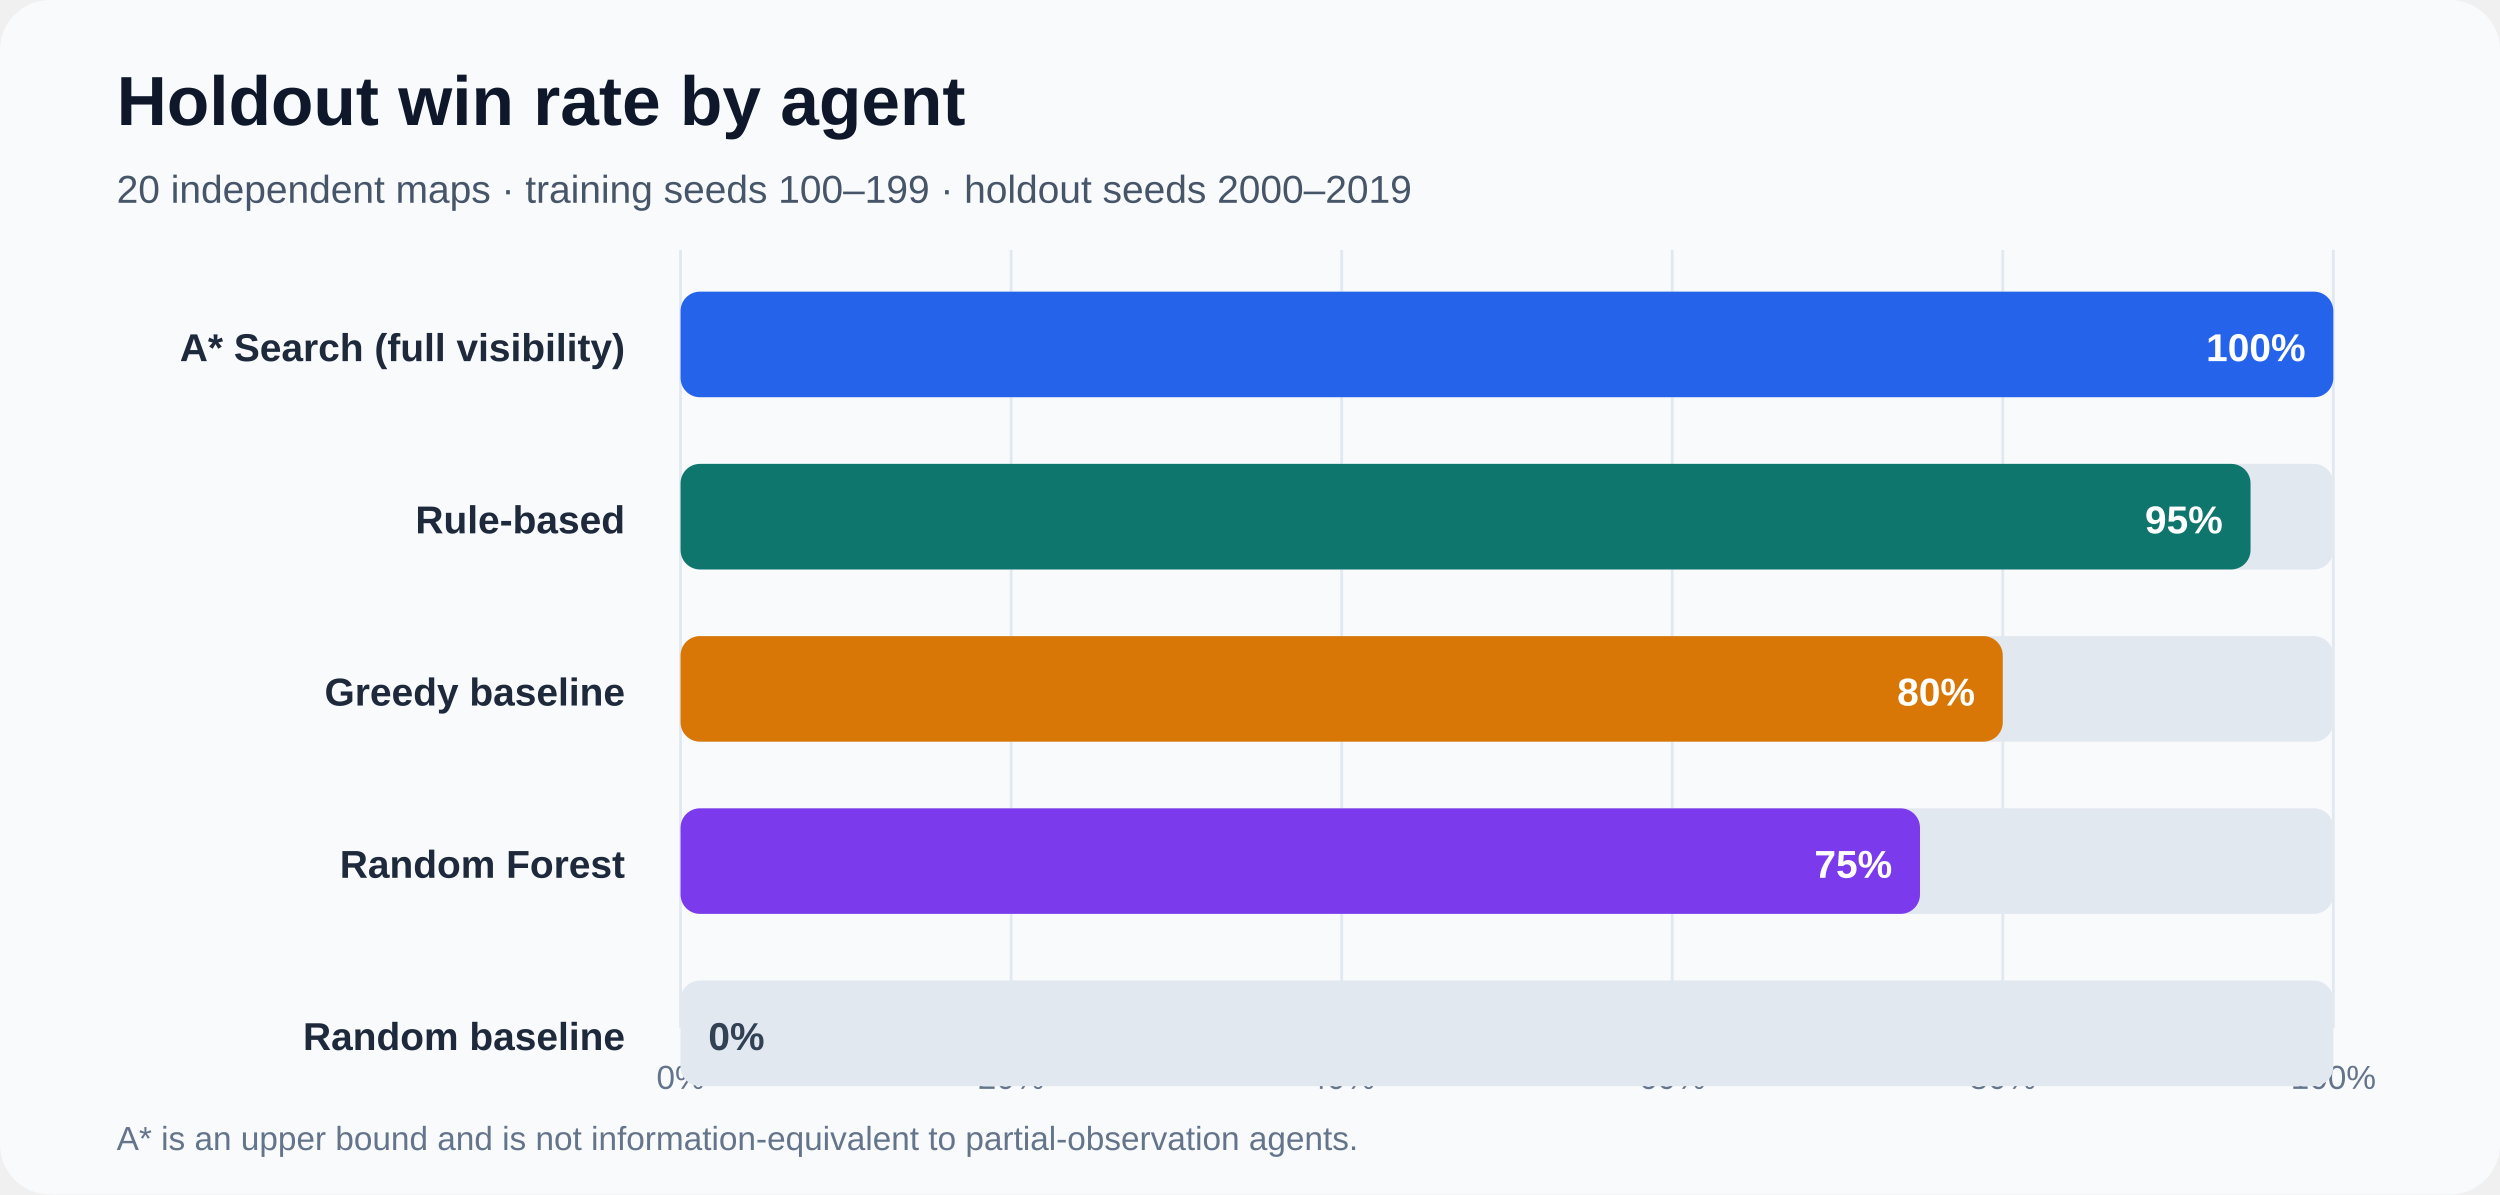
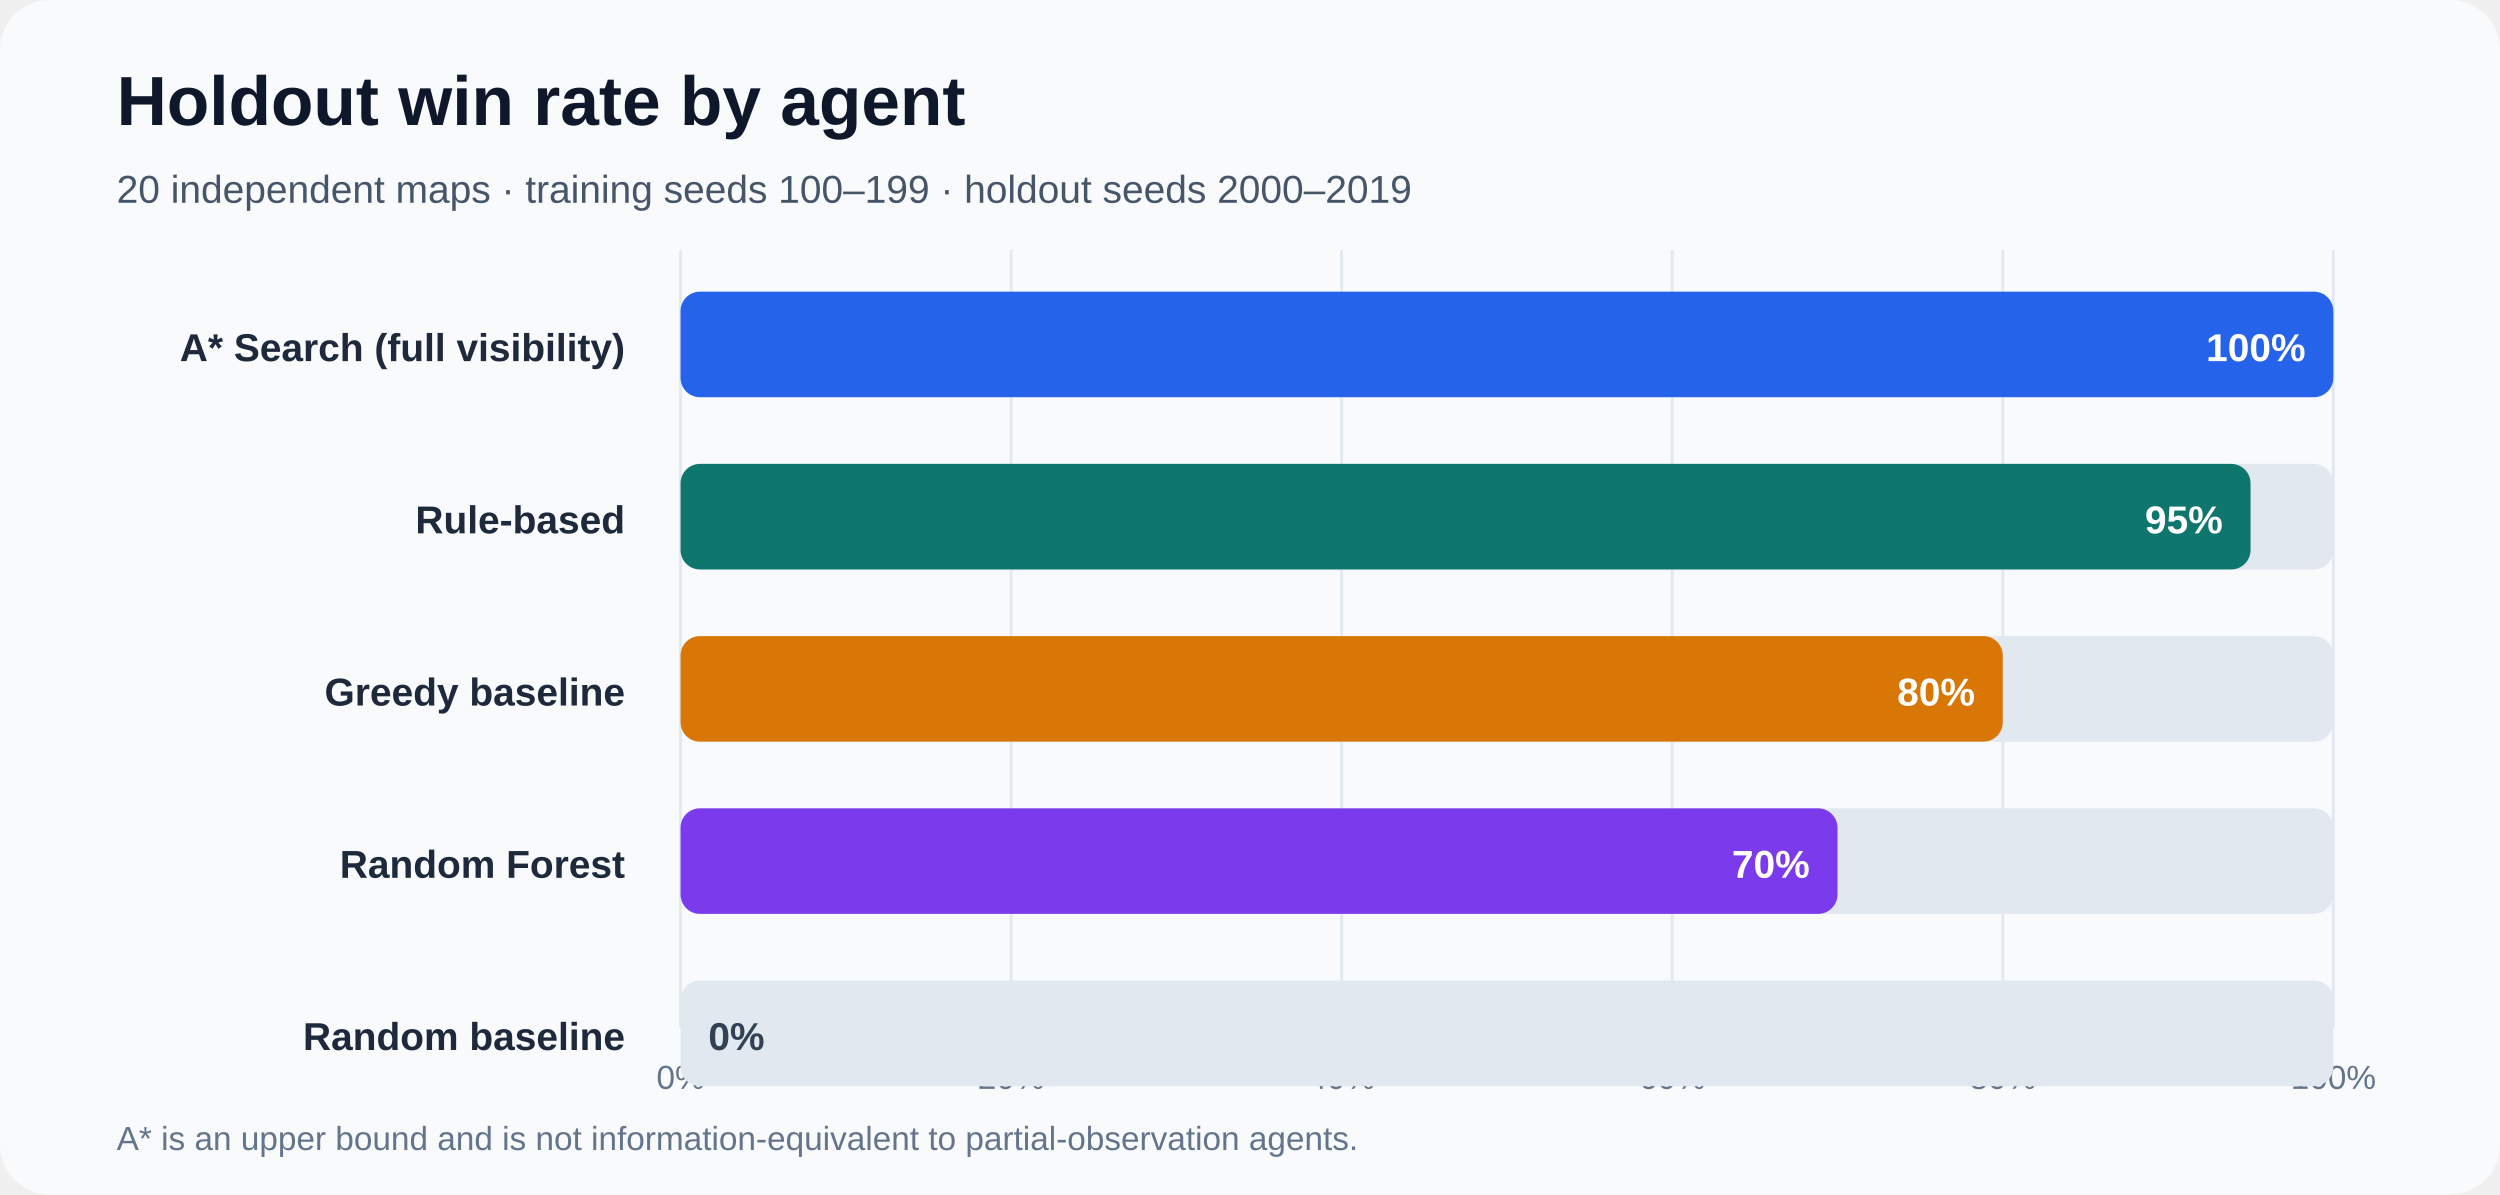
<svg xmlns="http://www.w3.org/2000/svg" width="900" height="430" viewBox="0 0 900 430" role="img" aria-labelledby="title desc">
  <rect width="100%" height="100%" rx="18" fill="#f8fafc" />
  <text x="42" y="45" font-family="Arial, sans-serif" font-size="25" font-weight="700" fill="#0f172a">Holdout win rate by agent</text>
  <text x="42" y="73" font-family="Arial, sans-serif" font-size="14" fill="#475569">20 independent maps · training seeds 100–199 · holdout seeds 2000–2019</text>
  <line x1="245.0" y1="90" x2="245.0" y2="370" stroke="#e2e8f0" stroke-width="1" />
  <text x="245.0" y="392" text-anchor="middle" font-family="Arial, sans-serif" font-size="12" fill="#64748b">0%</text>
  <line x1="364.0" y1="90" x2="364.0" y2="370" stroke="#e2e8f0" stroke-width="1" />
  <text x="364.0" y="392" text-anchor="middle" font-family="Arial, sans-serif" font-size="12" fill="#64748b">20%</text>
  <line x1="483.0" y1="90" x2="483.0" y2="370" stroke="#e2e8f0" stroke-width="1" />
  <text x="483.0" y="392" text-anchor="middle" font-family="Arial, sans-serif" font-size="12" fill="#64748b">40%</text>
  <line x1="602.0" y1="90" x2="602.0" y2="370" stroke="#e2e8f0" stroke-width="1" />
  <text x="602.0" y="392" text-anchor="middle" font-family="Arial, sans-serif" font-size="12" fill="#64748b">60%</text>
  <line x1="721.0" y1="90" x2="721.0" y2="370" stroke="#e2e8f0" stroke-width="1" />
  <text x="721.0" y="392" text-anchor="middle" font-family="Arial, sans-serif" font-size="12" fill="#64748b">80%</text>
  <line x1="840.0" y1="90" x2="840.0" y2="370" stroke="#e2e8f0" stroke-width="1" />
  <text x="840.0" y="392" text-anchor="middle" font-family="Arial, sans-serif" font-size="12" fill="#64748b">100%</text>
  <text x="225" y="130" text-anchor="end" font-family="Arial, sans-serif" font-size="14" font-weight="600" fill="#1e293b">A* Search (full visibility)</text>
  <rect x="245" y="105" width="595" height="38" rx="7" fill="#e2e8f0" />
  <rect x="245" y="105" width="595.0" height="38" rx="7" fill="#2563eb" />
  <text x="830.0" y="130" text-anchor="end" font-family="Arial, sans-serif" font-size="14" font-weight="700" fill="white">100%</text>
  <text x="225" y="192" text-anchor="end" font-family="Arial, sans-serif" font-size="14" font-weight="600" fill="#1e293b">Rule-based</text>
  <rect x="245" y="167" width="595" height="38" rx="7" fill="#e2e8f0" />
  <rect x="245" y="167" width="565.2" height="38" rx="7" fill="#0f766e" />
  <text x="800.2" y="192" text-anchor="end" font-family="Arial, sans-serif" font-size="14" font-weight="700" fill="white">95%</text>
  <text x="225" y="254" text-anchor="end" font-family="Arial, sans-serif" font-size="14" font-weight="600" fill="#1e293b">Greedy baseline</text>
  <rect x="245" y="229" width="595" height="38" rx="7" fill="#e2e8f0" />
  <rect x="245" y="229" width="476.0" height="38" rx="7" fill="#d97706" />
  <text x="711.0" y="254" text-anchor="end" font-family="Arial, sans-serif" font-size="14" font-weight="700" fill="white">80%</text>
  <text x="225" y="316" text-anchor="end" font-family="Arial, sans-serif" font-size="14" font-weight="600" fill="#1e293b">Random Forest</text>
  <rect x="245" y="291" width="595" height="38" rx="7" fill="#e2e8f0" />
-   <rect x="245" y="291" width="446.2" height="38" rx="7" fill="#7c3aed" />
-   <text x="681.2" y="316" text-anchor="end" font-family="Arial, sans-serif" font-size="14" font-weight="700" fill="white">75%</text>
+   <rect x="245" y="291" width="416.5" height="38" rx="7" fill="#7c3aed" />
+   <text x="651.5" y="316" text-anchor="end" font-family="Arial, sans-serif" font-size="14" font-weight="700" fill="white">70%</text>
  <text x="225" y="378" text-anchor="end" font-family="Arial, sans-serif" font-size="14" font-weight="600" fill="#1e293b">Random baseline</text>
  <rect x="245" y="353" width="595" height="38" rx="7" fill="#e2e8f0" />
  <rect x="245" y="353" width="0.0" height="38" rx="7" fill="#64748b" />
  <text x="255.0" y="378" text-anchor="start" font-family="Arial, sans-serif" font-size="14" font-weight="700" fill="#334155">0%</text>
  <text x="42" y="414" font-family="Arial, sans-serif" font-size="12" fill="#64748b">A* is an upper bound and is not information-equivalent to partial-observation agents.</text>
</svg>
